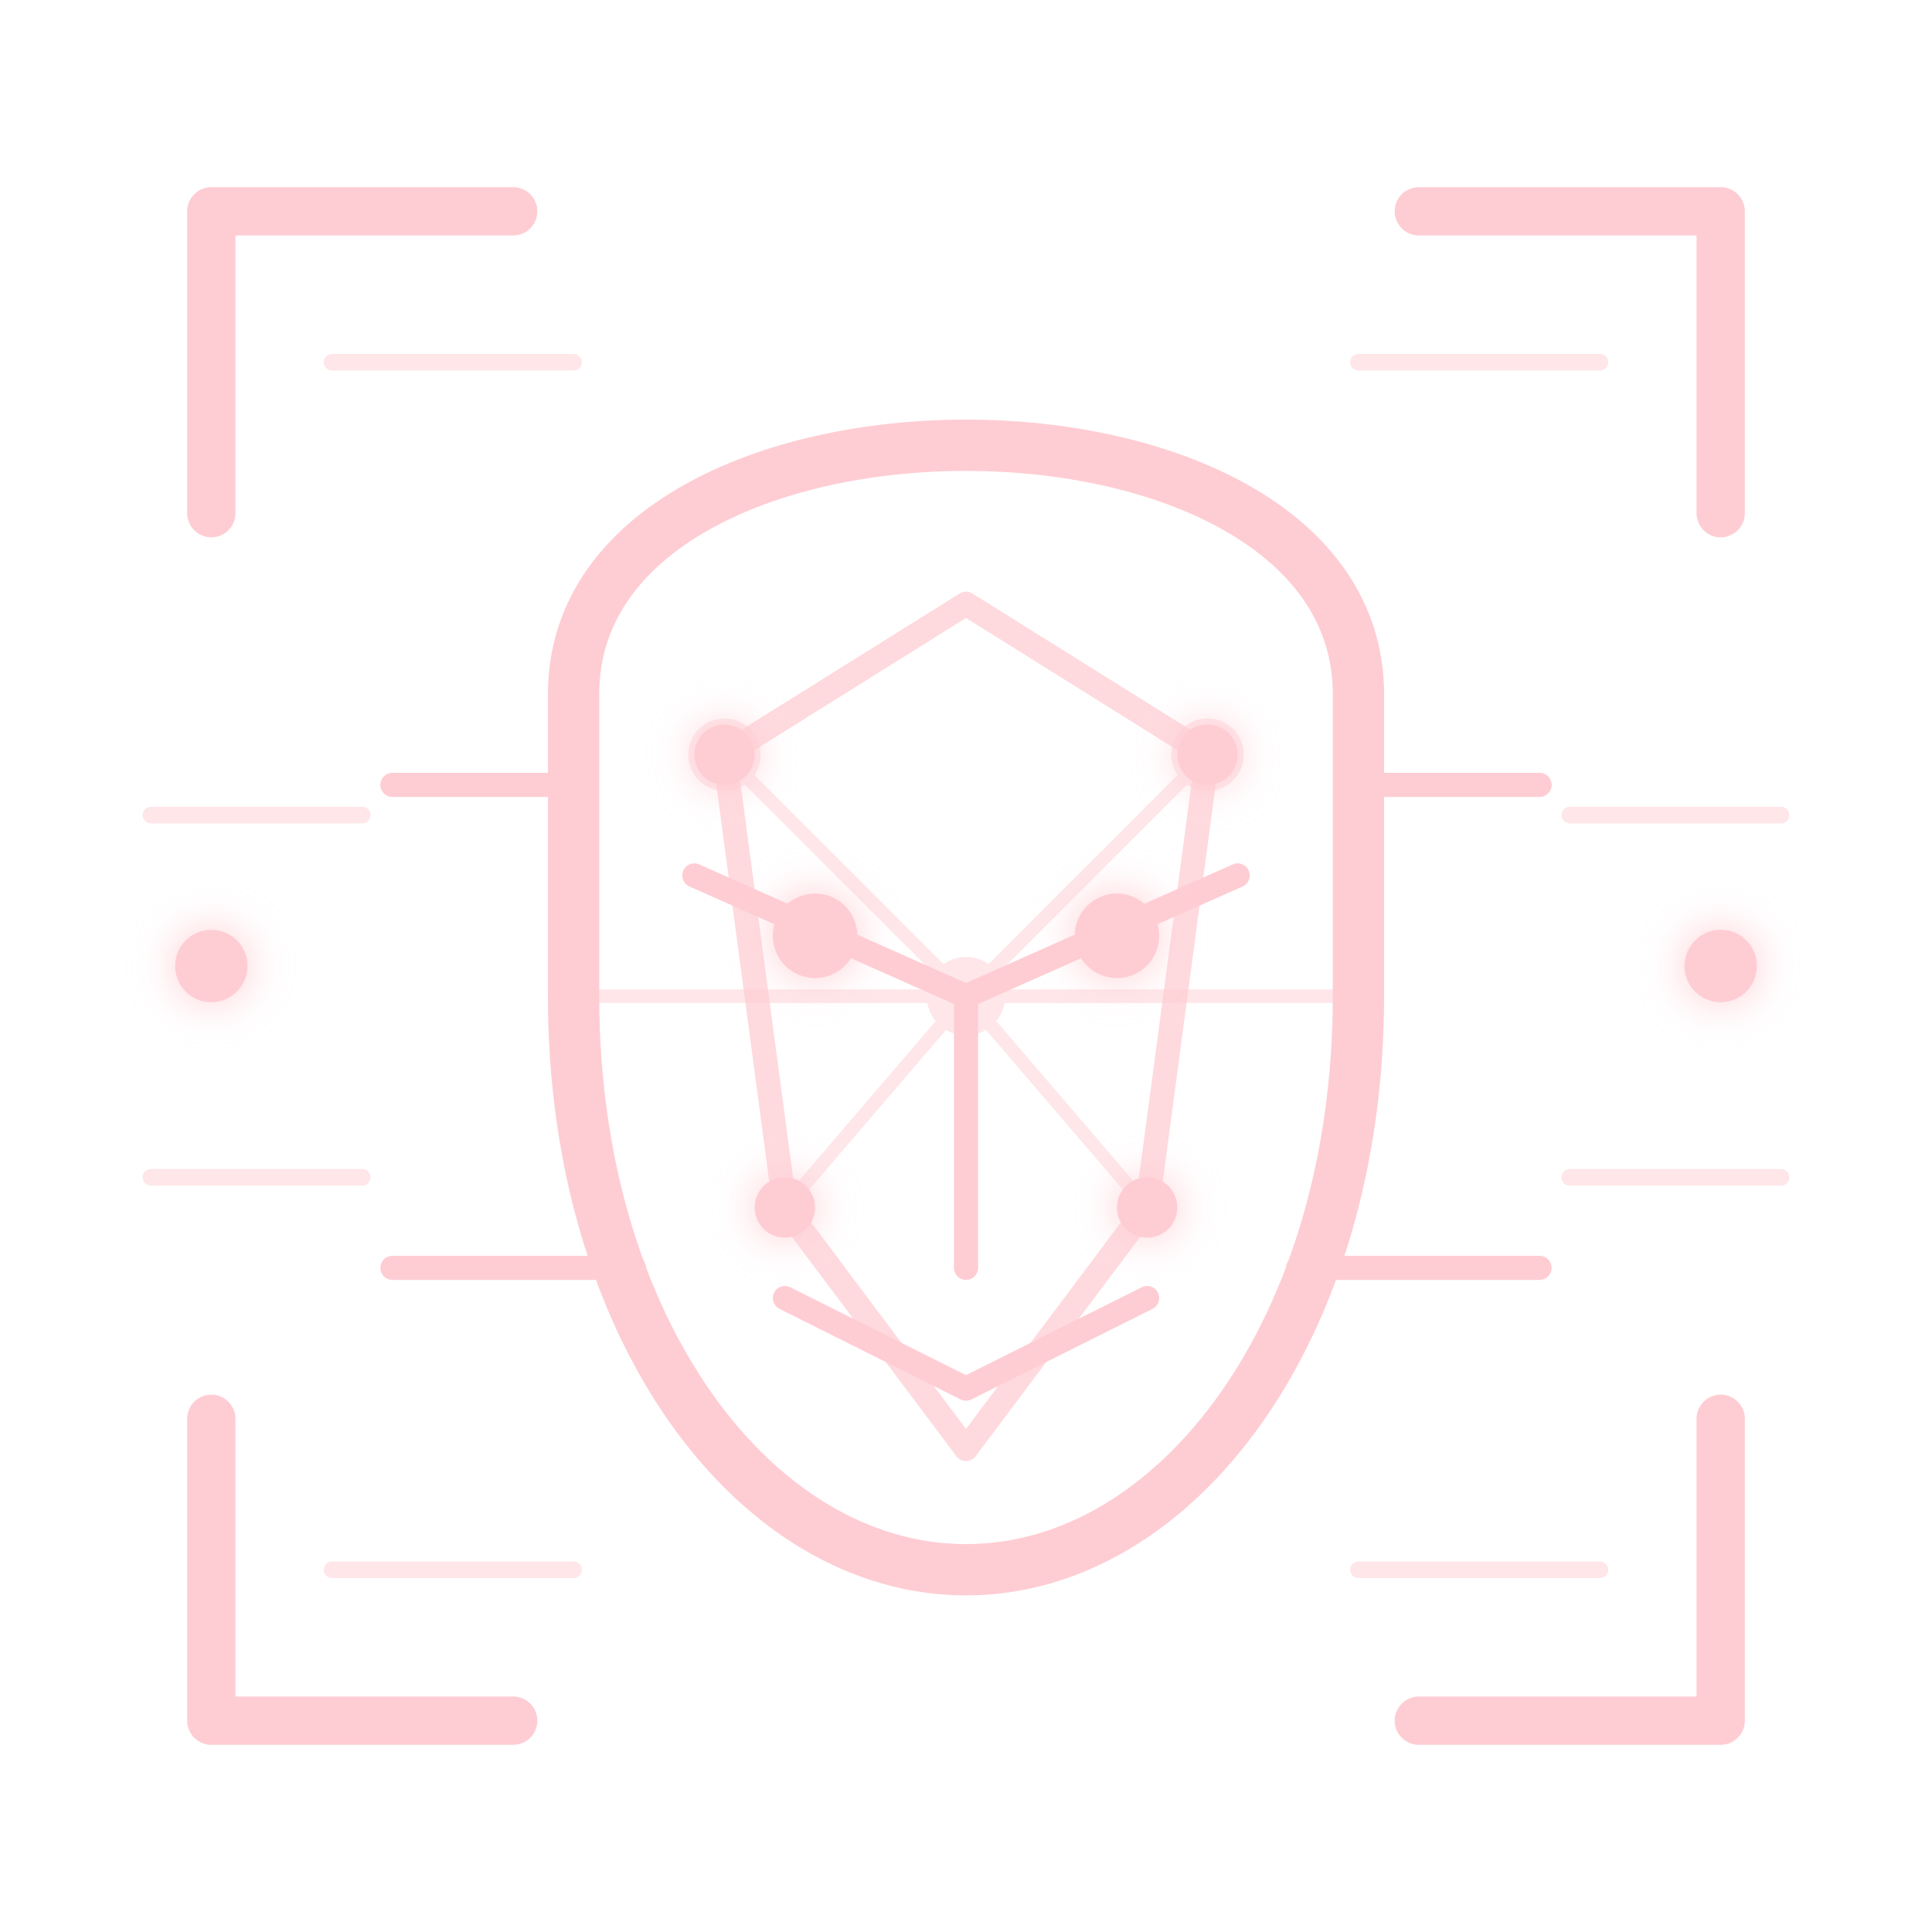
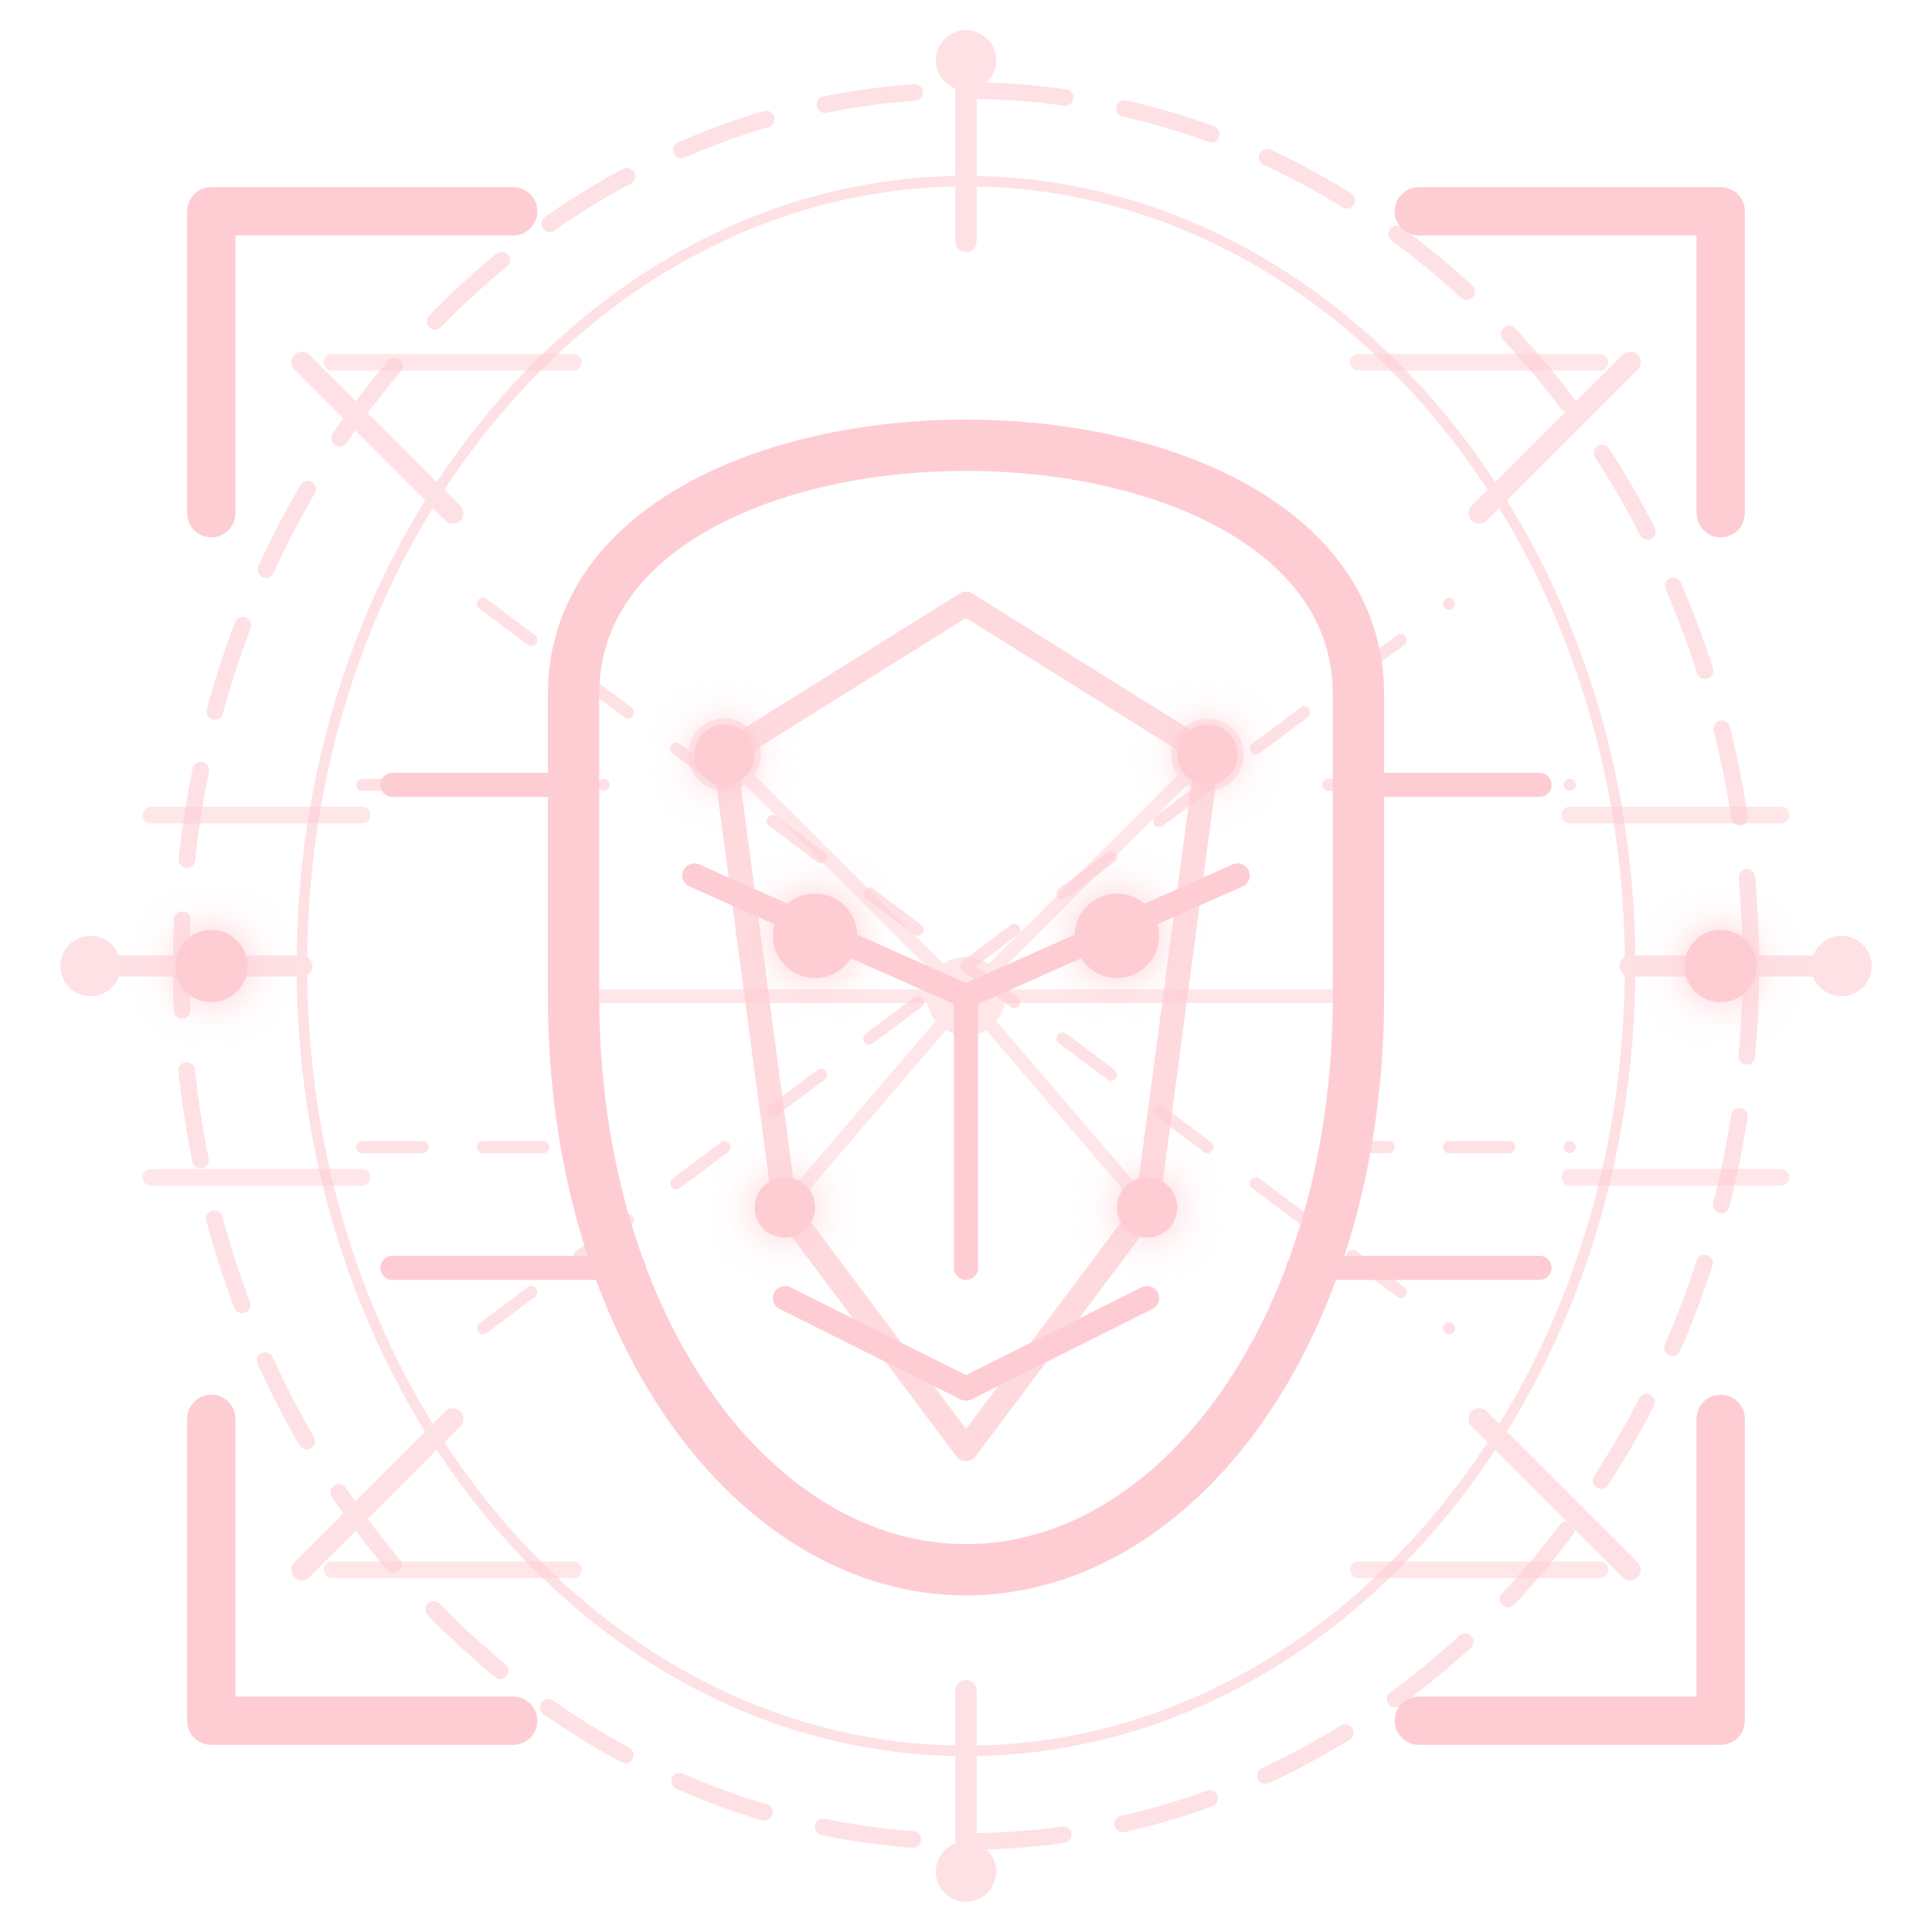
<svg xmlns="http://www.w3.org/2000/svg" viewBox="0 0 64 64" fill="none" role="img" aria-label="Control facial">
+   <g stroke="url(#bf)" fill="none" stroke-linecap="round" opacity=".6">
+     <ellipse cx="32" cy="32" rx="26" ry="29" stroke-width=".55" stroke-dasharray="3 2" />
+     <ellipse cx="32" cy="32" rx="22" ry="26" stroke-width=".35" />
+     <path d="M32 2v6m0 48v6M3 32h7m44 0h7M10 12l5 5m39-5-5 5M10 52l5-5m39 5-5-5" stroke-width=".7" />
+     <path d="M16 20 32 32 48 20M16 44l16-12 16 12M12 26h8m24 0h8M12 38h8m24 0h8" stroke-width=".4" stroke-dasharray="2 2" />
+     <g fill="url(#bf)" stroke="none">
+       <circle cx="32" cy="2" r="1" />
+       <circle cx="61" cy="32" r="1" />
+       <circle cx="32" cy="62" r="1" />
+       <circle cx="3" cy="32" r="1" />
+     </g>
+   </g>
  <defs>
    <linearGradient id="bf" x1="7" y1="7" x2="57" y2="57">
      <stop stop-color="#fecdd3" />
      <stop offset=".5" stop-color="#fb7185" />
      <stop offset="1" stop-color="#f59e0b" />
    </linearGradient>
    <filter id="bfg">
      <feGaussianBlur stdDeviation=".7" result="b" />
      <feMerge>
        <feMergeNode in="b" />
        <feMergeNode in="SourceGraphic" />
      </feMerge>
    </filter>
  </defs>
  <style>.scan{animation:bfs 2.6s ease-in-out infinite}@keyframes bfs{0%,100%{transform:translateY(-10px);opacity:.2}50%{transform:translateY(13px);opacity:1}}@media(prefers-reduced-motion:reduce){.scan{animation:none}}</style>
  <g stroke="url(#bf)" stroke-linecap="round" stroke-linejoin="round">
    <path d="M7 17V7h10m30 0h10v10M7 47v10h10m30 0h10V47" stroke-width="1.6" />
    <path d="M19 23c0-11 26-11 26 0v10c0 11-6 19-13 19s-13-8-13-19Z" stroke-width="1.7" />
    <path d="m24 25 8-5 8 5-2 15-6 8-6-8Z" stroke-width=".8" opacity=".75" />
    <path d="m23 29 9 4 9-4M32 33v9m-6 1 6 3 6-3M13 26h6m26 0h6M13 42h8m22 0h8" stroke-width=".8" />
    <path class="scan" d="M14 31h36" stroke-width="1" filter="url(#bfg)" />
    <g fill="url(#bf)" stroke="none" filter="url(#bfg)">
      <circle cx="27" cy="31" r="1.4" />
      <circle cx="37" cy="31" r="1.4" />
      <circle cx="24" cy="25" r="1" />
      <circle cx="40" cy="25" r="1" />
      <circle cx="26" cy="40" r="1" />
      <circle cx="38" cy="40" r="1" />
      <circle cx="7" cy="32" r="1.2" />
      <circle cx="57" cy="32" r="1.2" />
    </g>
  </g>
  <g stroke="url(#bf)" stroke-linecap="round" opacity=".5">
    <path d="m24 25 8 8 8-8M26 40l6-7 6 7M19 33h13l13 0" stroke-width=".45" />
    <path d="M11 12h8m26 0h8M11 52h8m26 0h8M5 27h7m40 0h7M5 39h7m40 0h7" stroke-width=".55" />
    <circle cx="32" cy="33" r=".8" />
    <circle cx="24" cy="25" r=".7" />
    <circle cx="40" cy="25" r=".7" />
  </g>
</svg>
